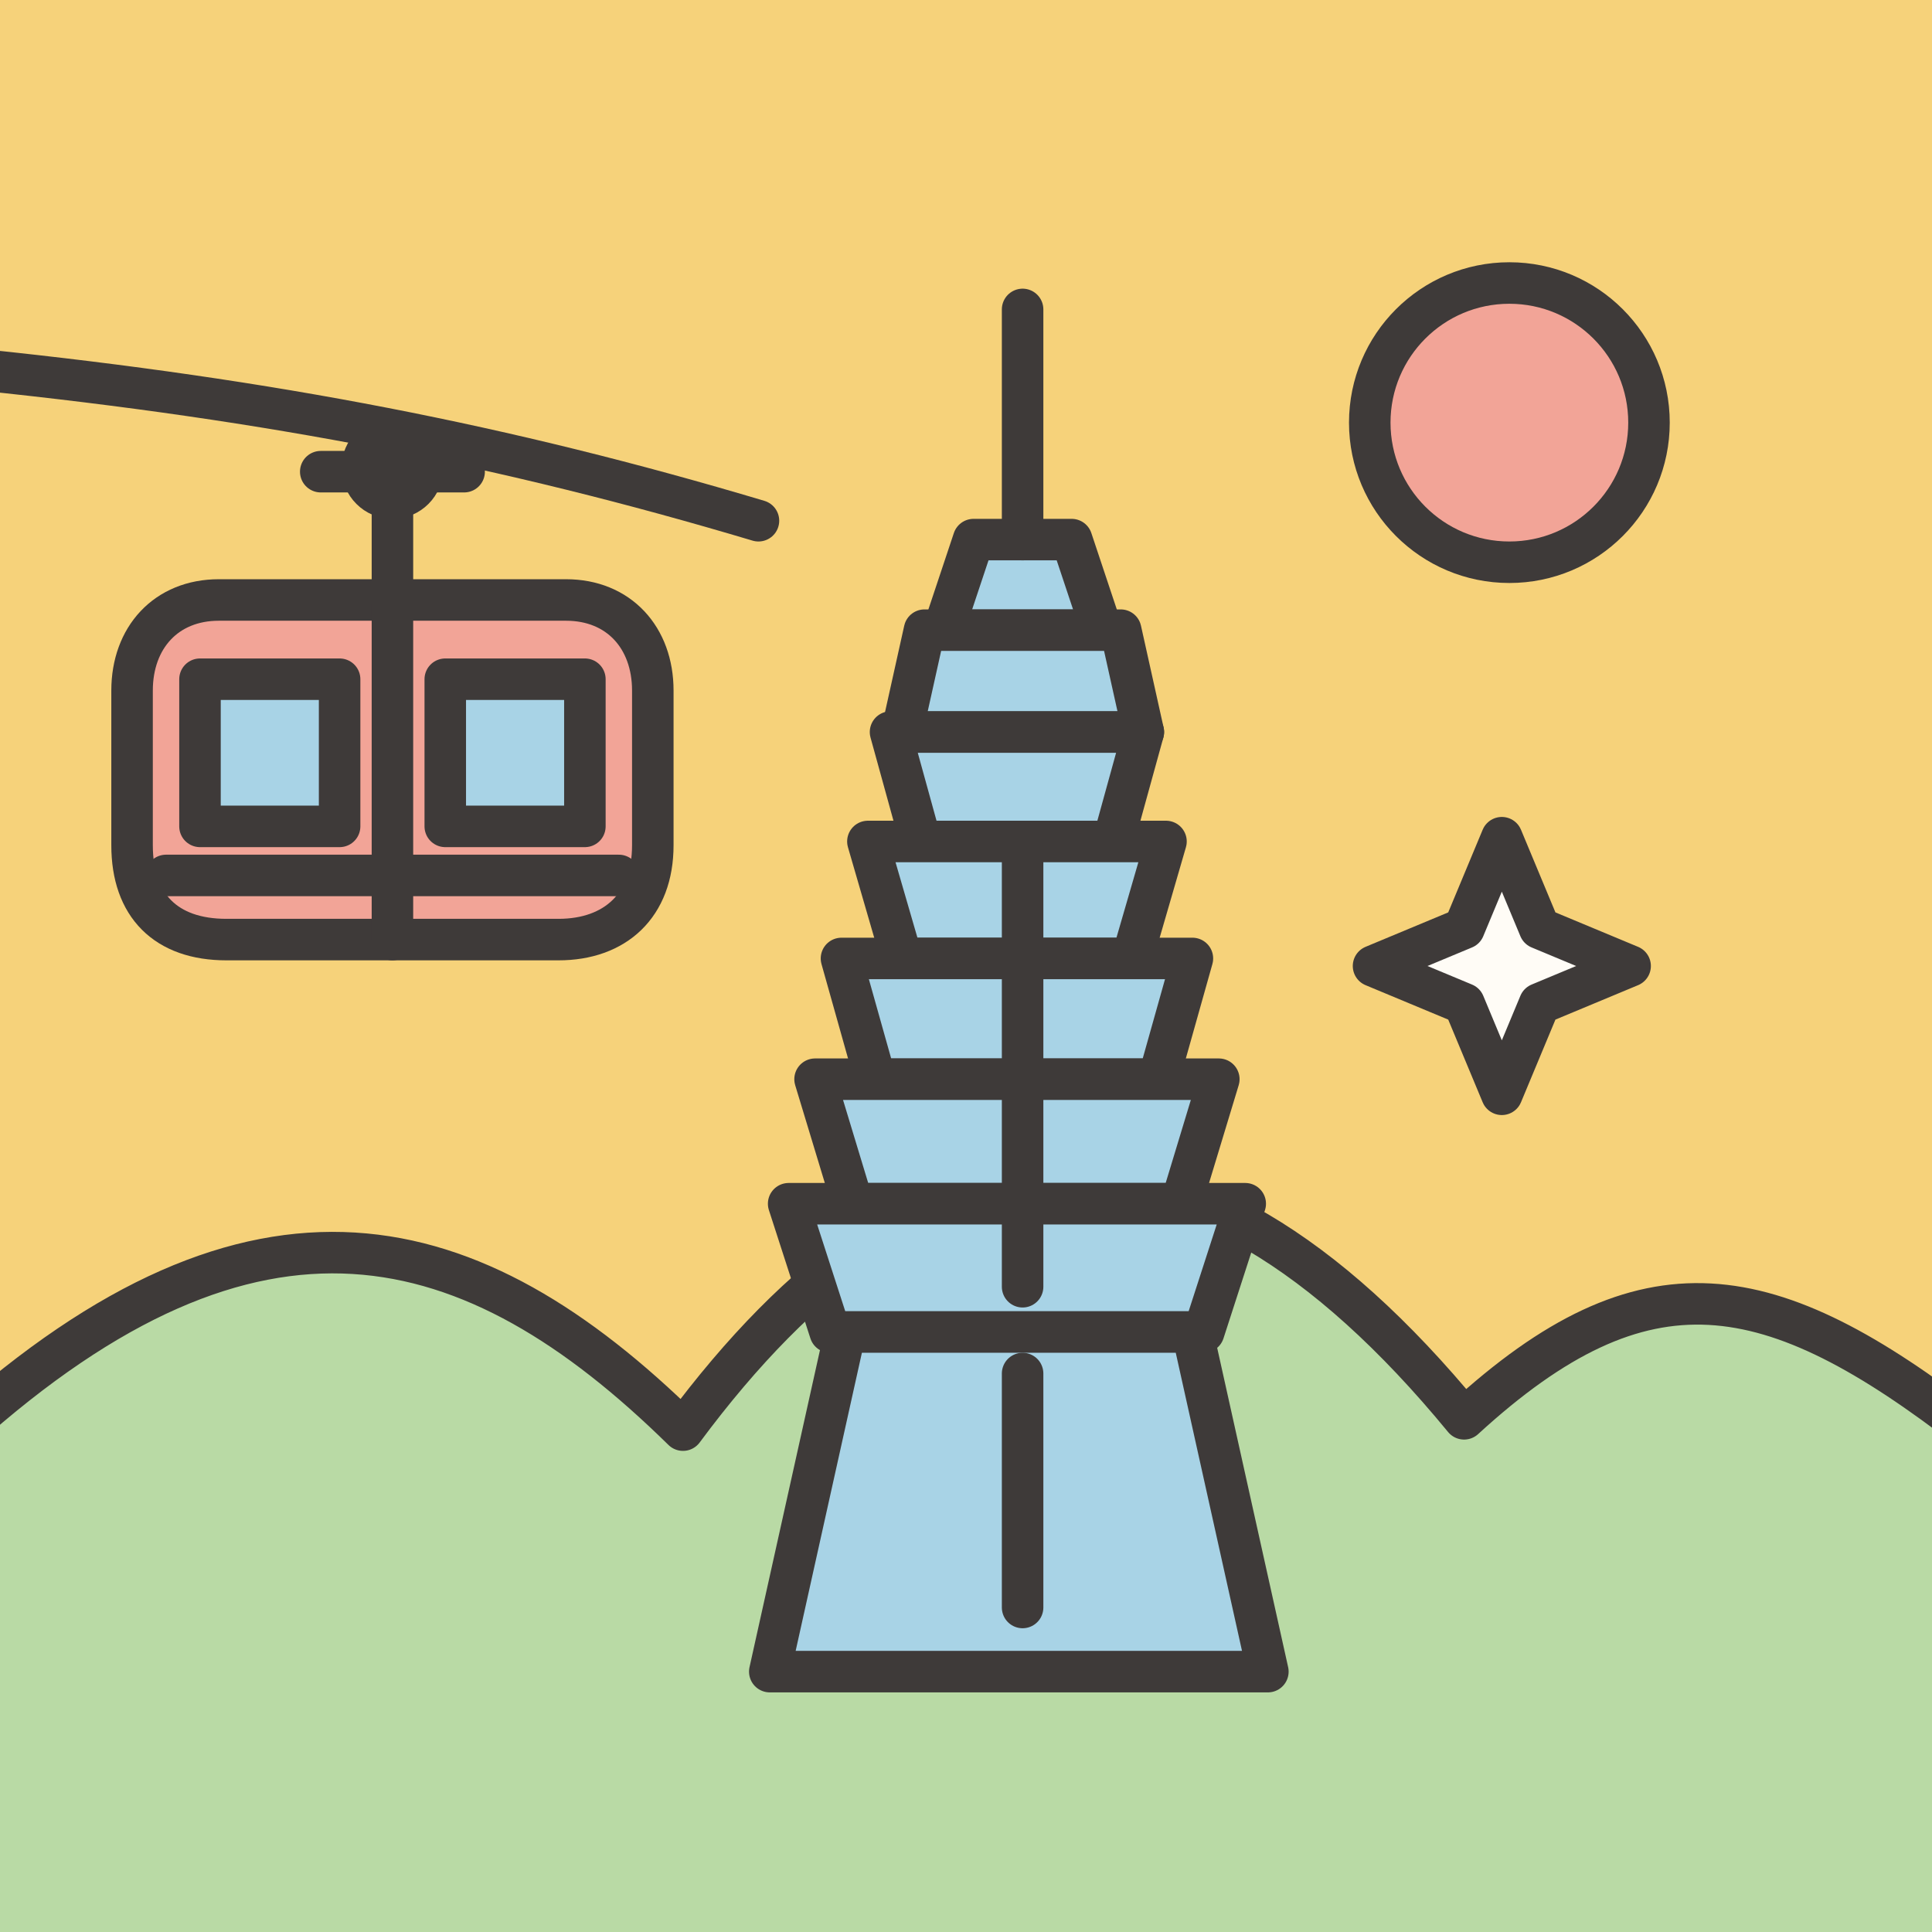
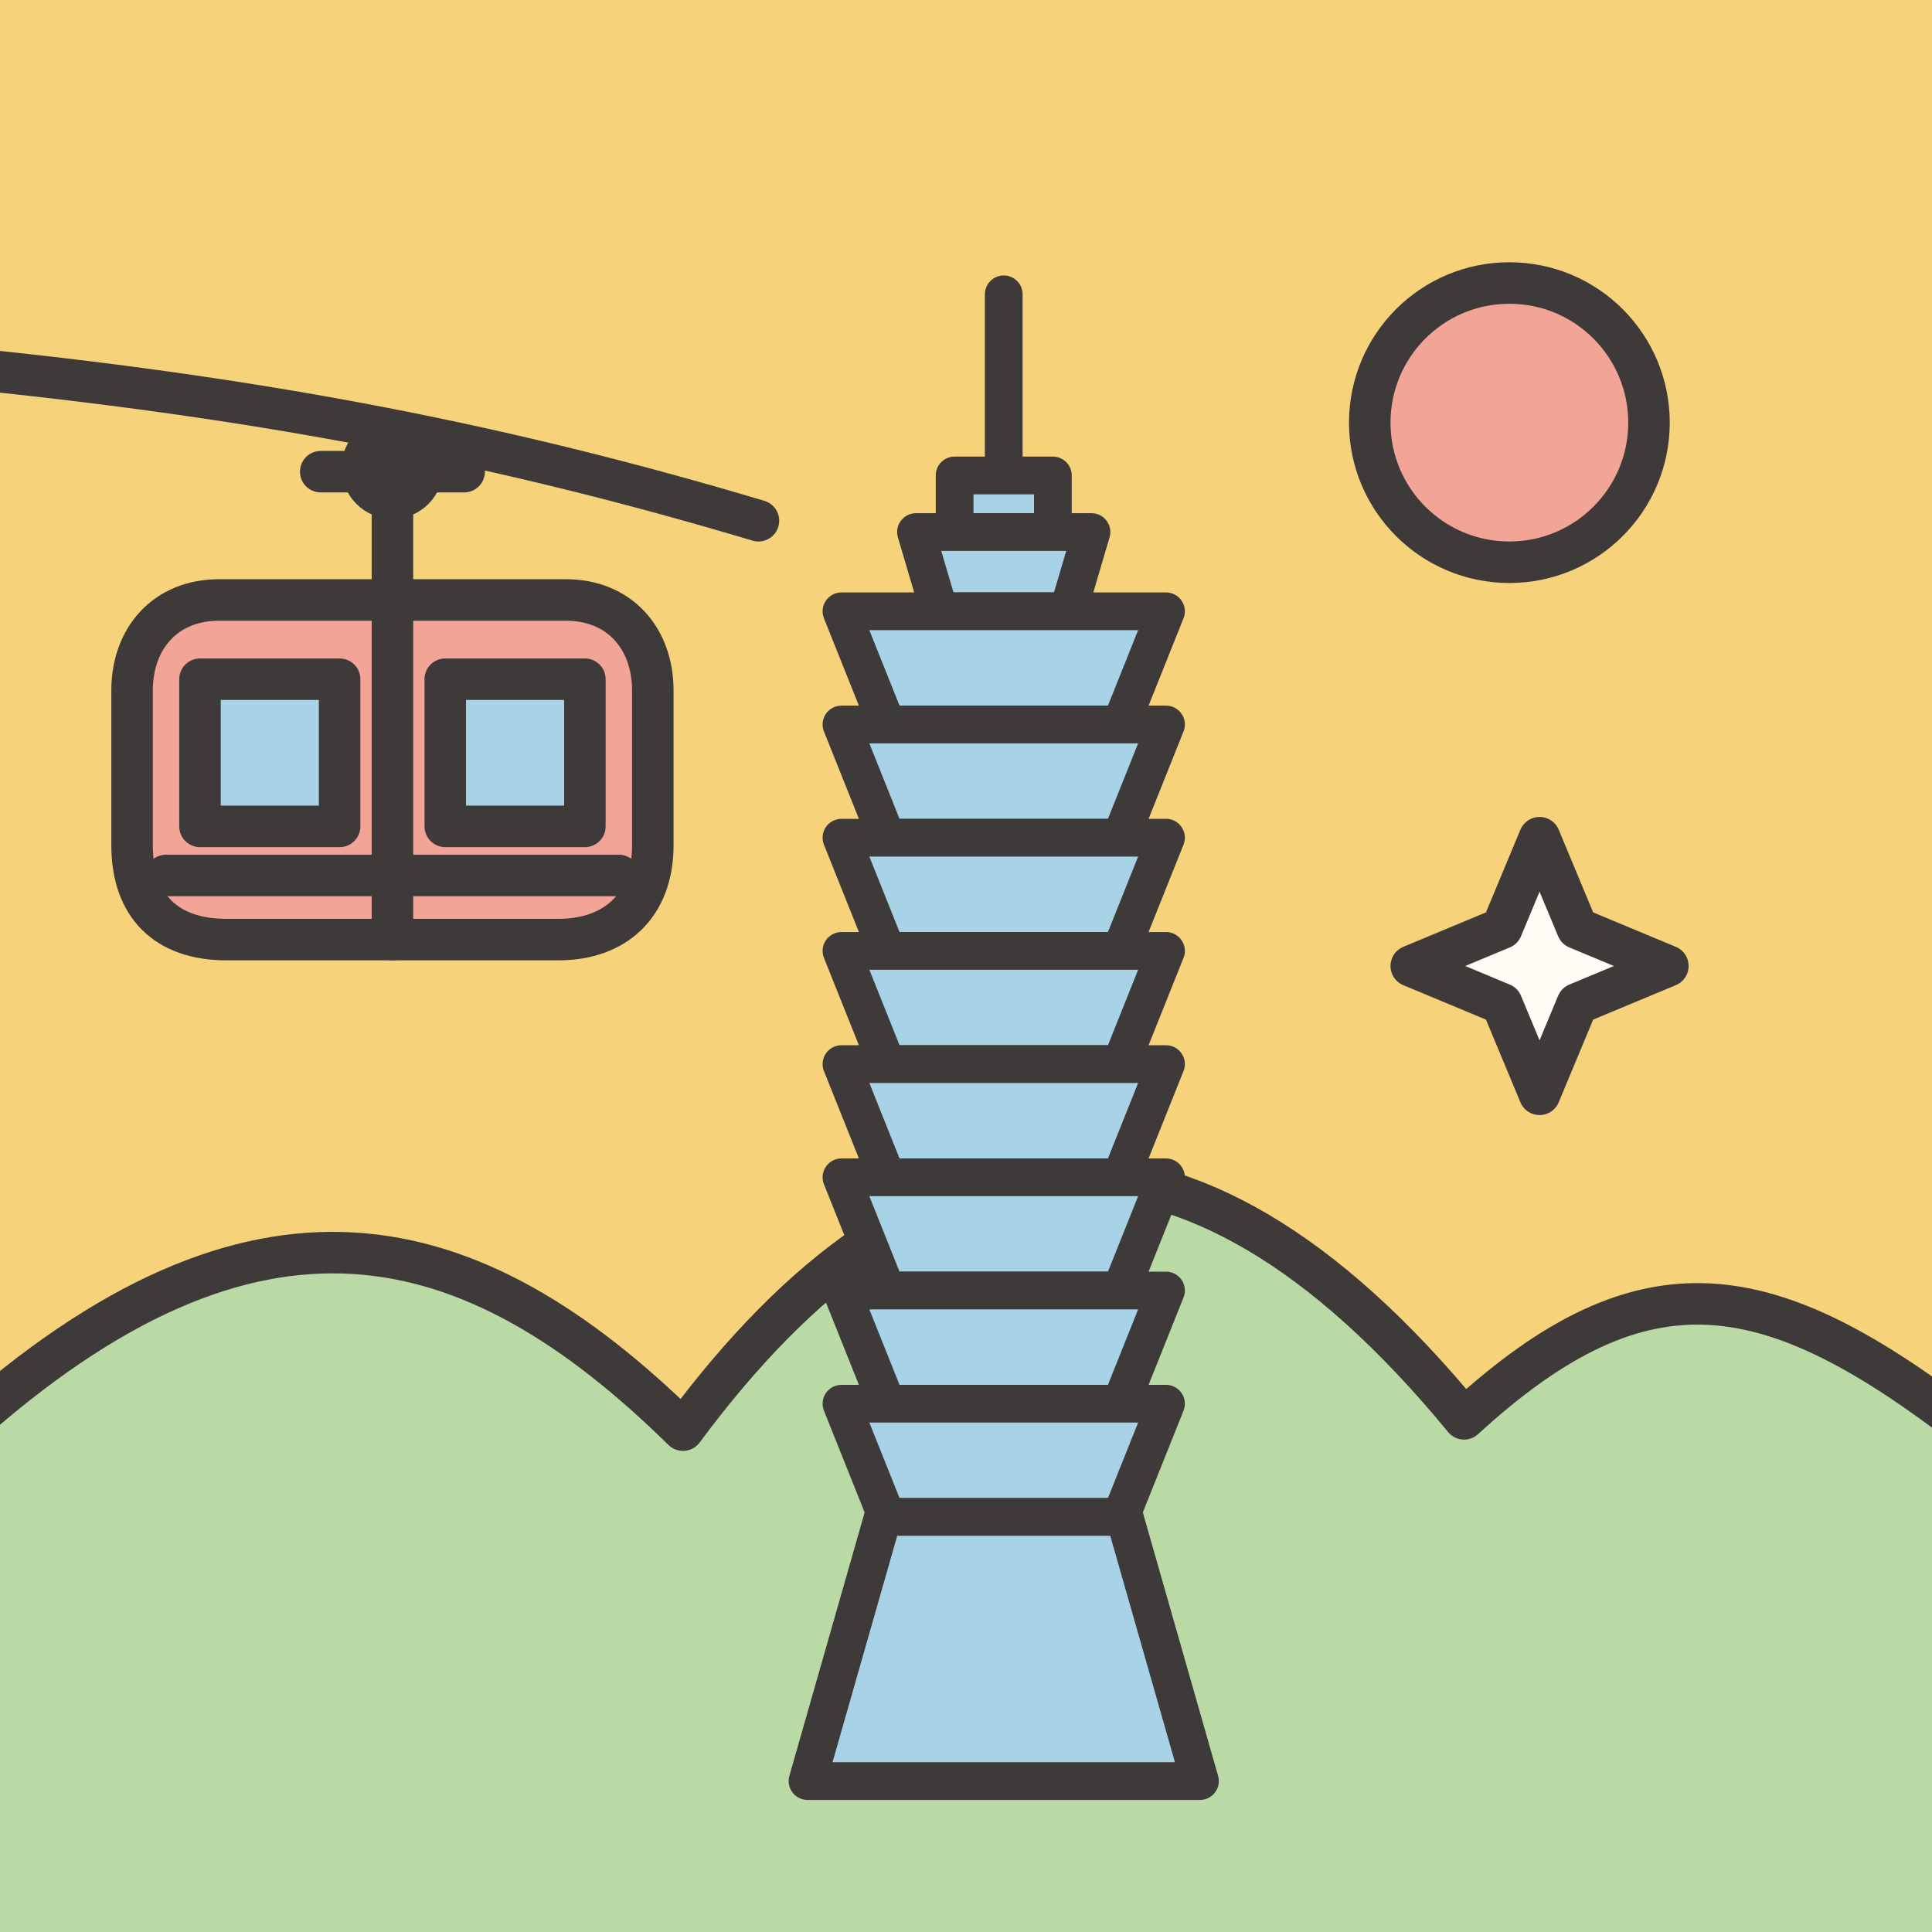
<svg xmlns="http://www.w3.org/2000/svg" viewBox="0 0 512 512" role="img" aria-labelledby="title">
  <rect width="512" height="512" fill="#F6D27A" />
  <g stroke="#3E3A39" stroke-linecap="round" stroke-linejoin="round" stroke-width="11">
    <circle cx="400" cy="112" r="37" fill="#F2A497" />
    <path d="M-10 379c78-70 135-55 191 0 63-85 133-93 207-3 48-44 81-38 134 3v145H-10Z" fill="#B9DAA5" />
-     <g fill="#A8D3E6">
-       <path d="M258 143h26l8 24h-42Z" />
-       <path d="M245 167h52l6 27h-64Z" />
-       <path d="M236 194h67l-8 29h-51Z" />
-       <path d="M230 223h79l-9 31h-61Z" />
-       <path d="M223 254h93l-9 32h-75Z" />
-       <path d="M216 286h107l-10 33h-87Z" />
-       <path d="M209 319h121l-11 34h-99Z" />
-       <path d="M224 353h92l20 90H204Z" />
-     </g>
-     <path d="M271 82v61m0 85v113m0 23v62" fill="none" />
    <path d="M-5 98c77 8 139 20 206 40" fill="none" />
    <path d="M104 127v31m-19-33h38" fill="none" />
    <circle cx="104" cy="124" r="8" fill="#3E3A39" />
    <path d="M58 159h92c14 0 23 10 23 24v41c0 16-10 25-25 25H60c-16 0-25-9-25-25v-41c0-14 9-24 23-24Z" fill="#F2A497" />
    <path d="M53 180h37v39H53Zm65 0h37v39h-37Z" fill="#A8D3E6" />
    <path d="M104 160v89M44 232h120" fill="none" />
-     <path d="m398 222 10 24 24 10-24 10-10 24-10-24-24-10 24-10Z" fill="#FFFCF6" />
+     <path d="m408 222 10 24 24 10-24 10-10 24-10-24-24-10 24-10Z" fill="#FFFCF6" />
+   </g>
+   <g stroke="#3E3A39" stroke-linecap="round" stroke-linejoin="round" stroke-width="10">
+     <path d="M266 78V126.0" fill="none" />
+     <rect x="252.98" y="126.0" width="26.04" height="15.0" fill="#A8D3E6" />
+     <path d="M242.75 141.0H289.25L283.05 162.0H248.95Z" fill="#A8D3E6" />
+     <path d="M223.0 162.0H309.0L297.0 192.0H235.0Z" fill="#A8D3E6" />
+     <path d="M223.0 192.0H309.0L297.0 222.0H235.0Z" fill="#A8D3E6" />
+     <path d="M223.0 222.0H309.0L297.0 252.0H235.0Z" fill="#A8D3E6" />
+     <path d="M223.0 252.0H309.0L297.0 282.0H235.0Z" fill="#A8D3E6" />
+     <path d="M223.0 282.0H309.0L297.0 312.0H235.0Z" fill="#A8D3E6" />
+     <path d="M223.0 312.0H309.0L297.0 342.0H235.0Z" fill="#A8D3E6" />
+     <path d="M223.0 342.0H309.0L297.0 372.0H235.0Z" fill="#A8D3E6" />
+     <path d="M223.0 372.0H309.0L297.0 402.0H235.0Z" fill="#A8D3E6" />
+     <path d="M234.0 402.0H298.0L318.0 472.0H214.0Z" fill="#A8D3E6" />
  </g>
</svg>
